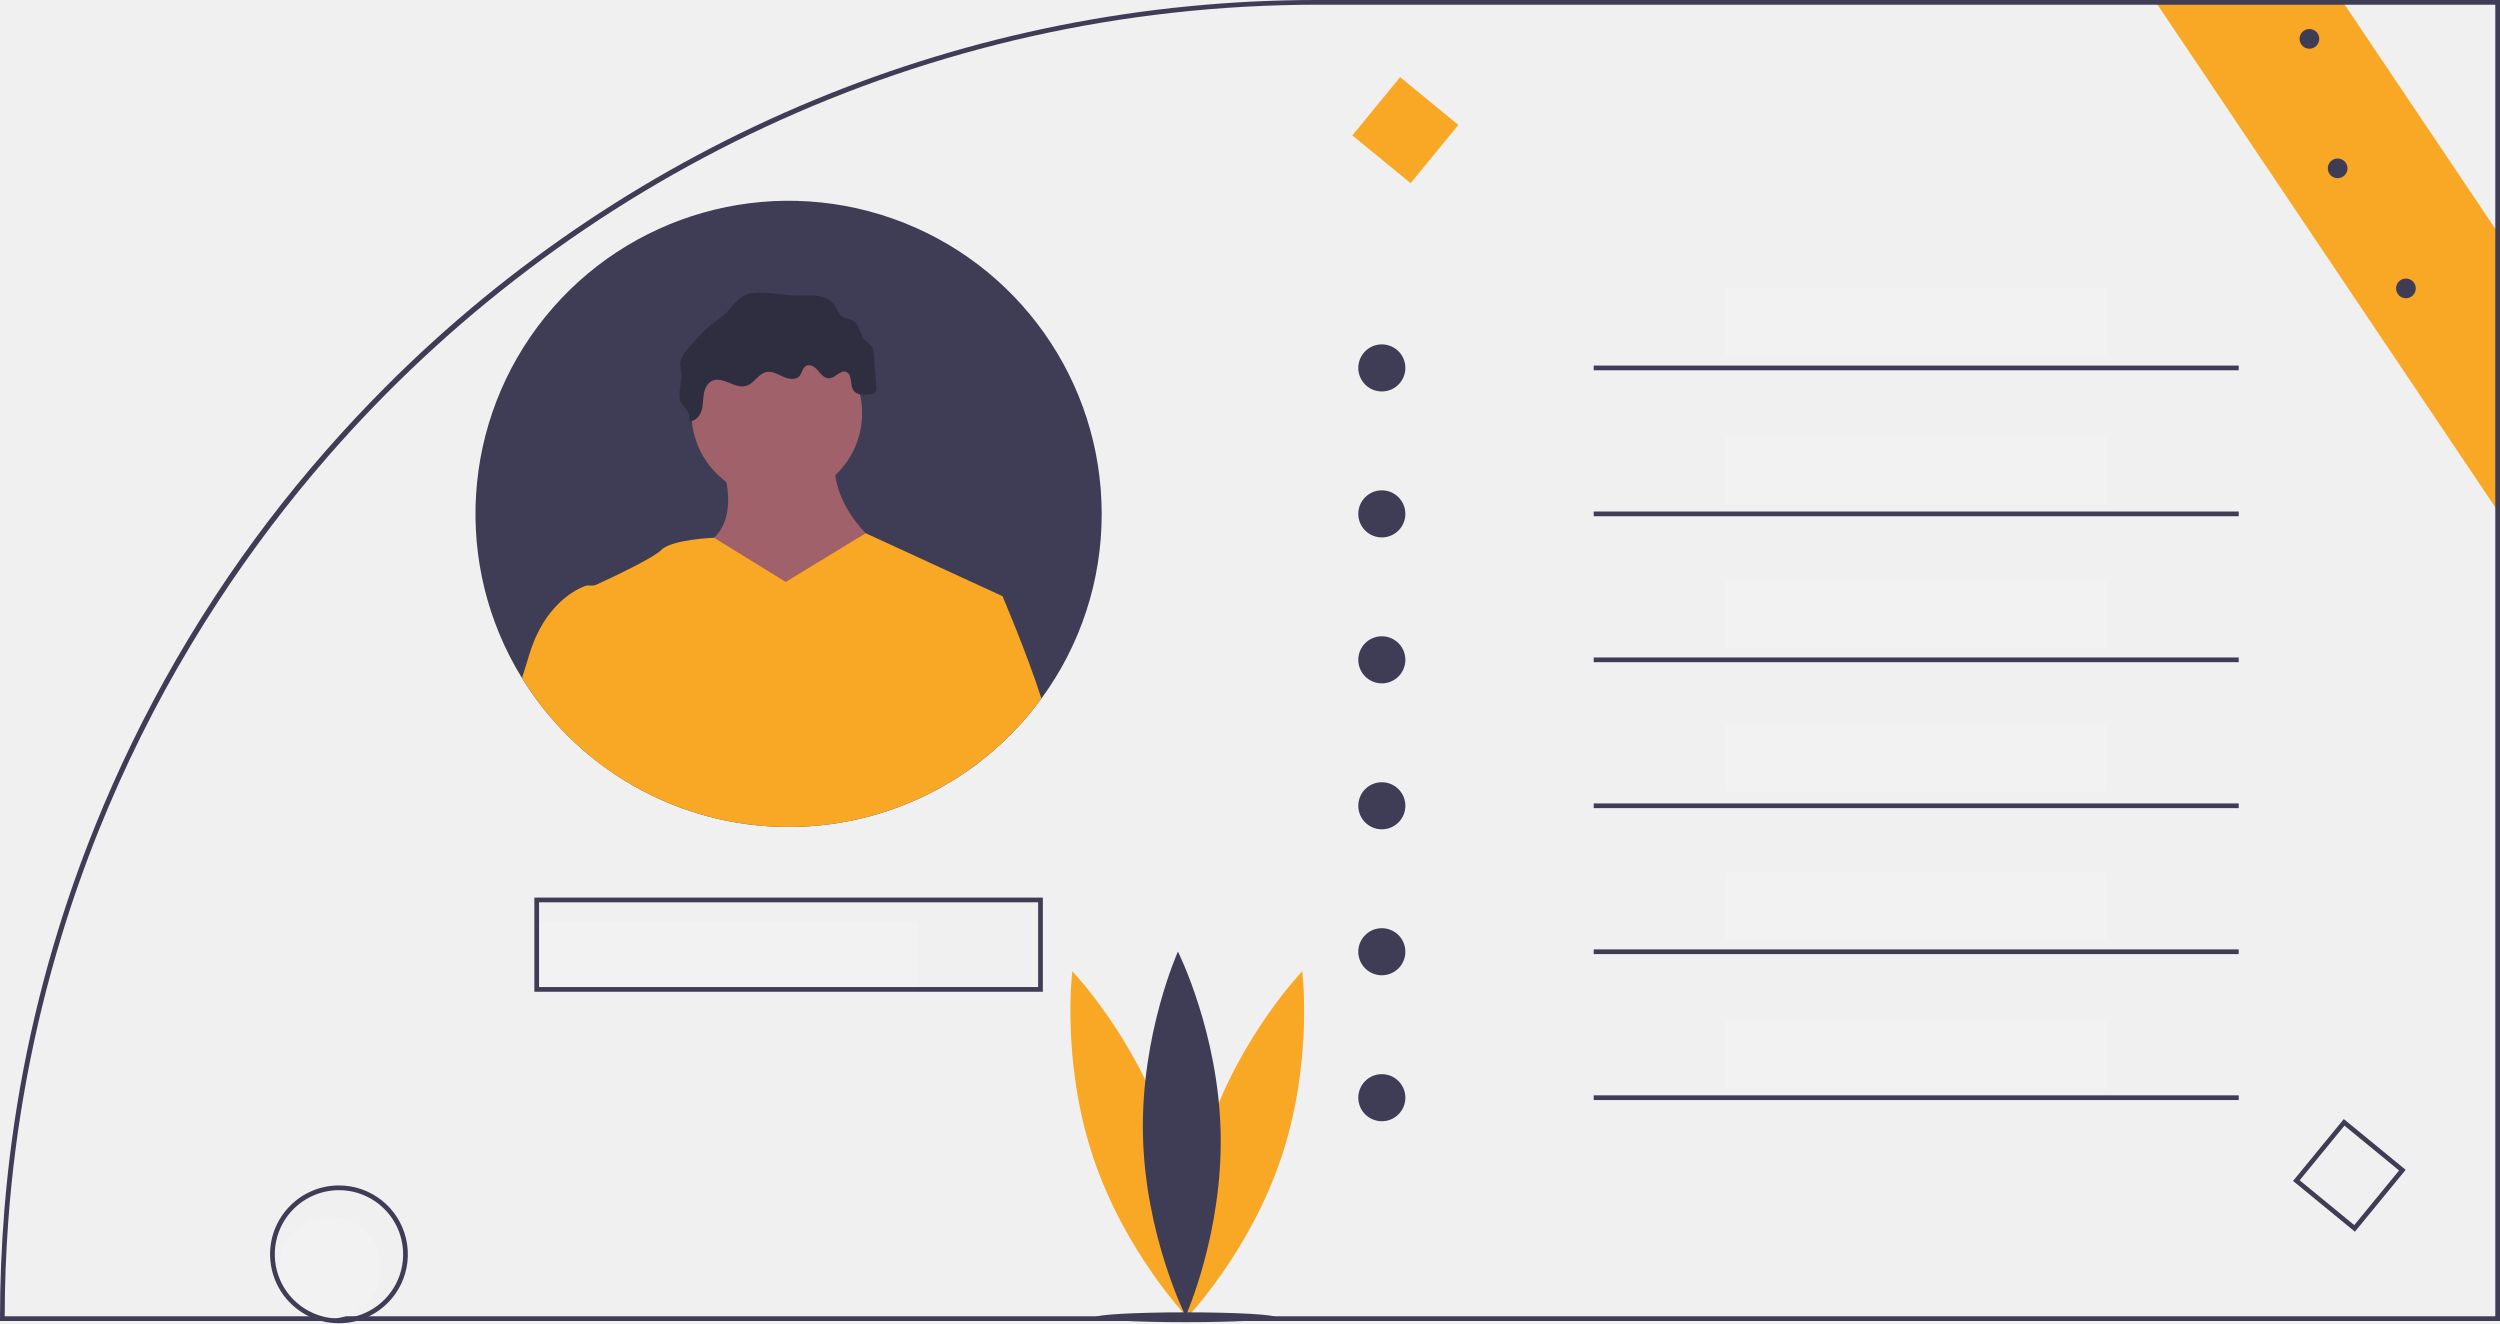
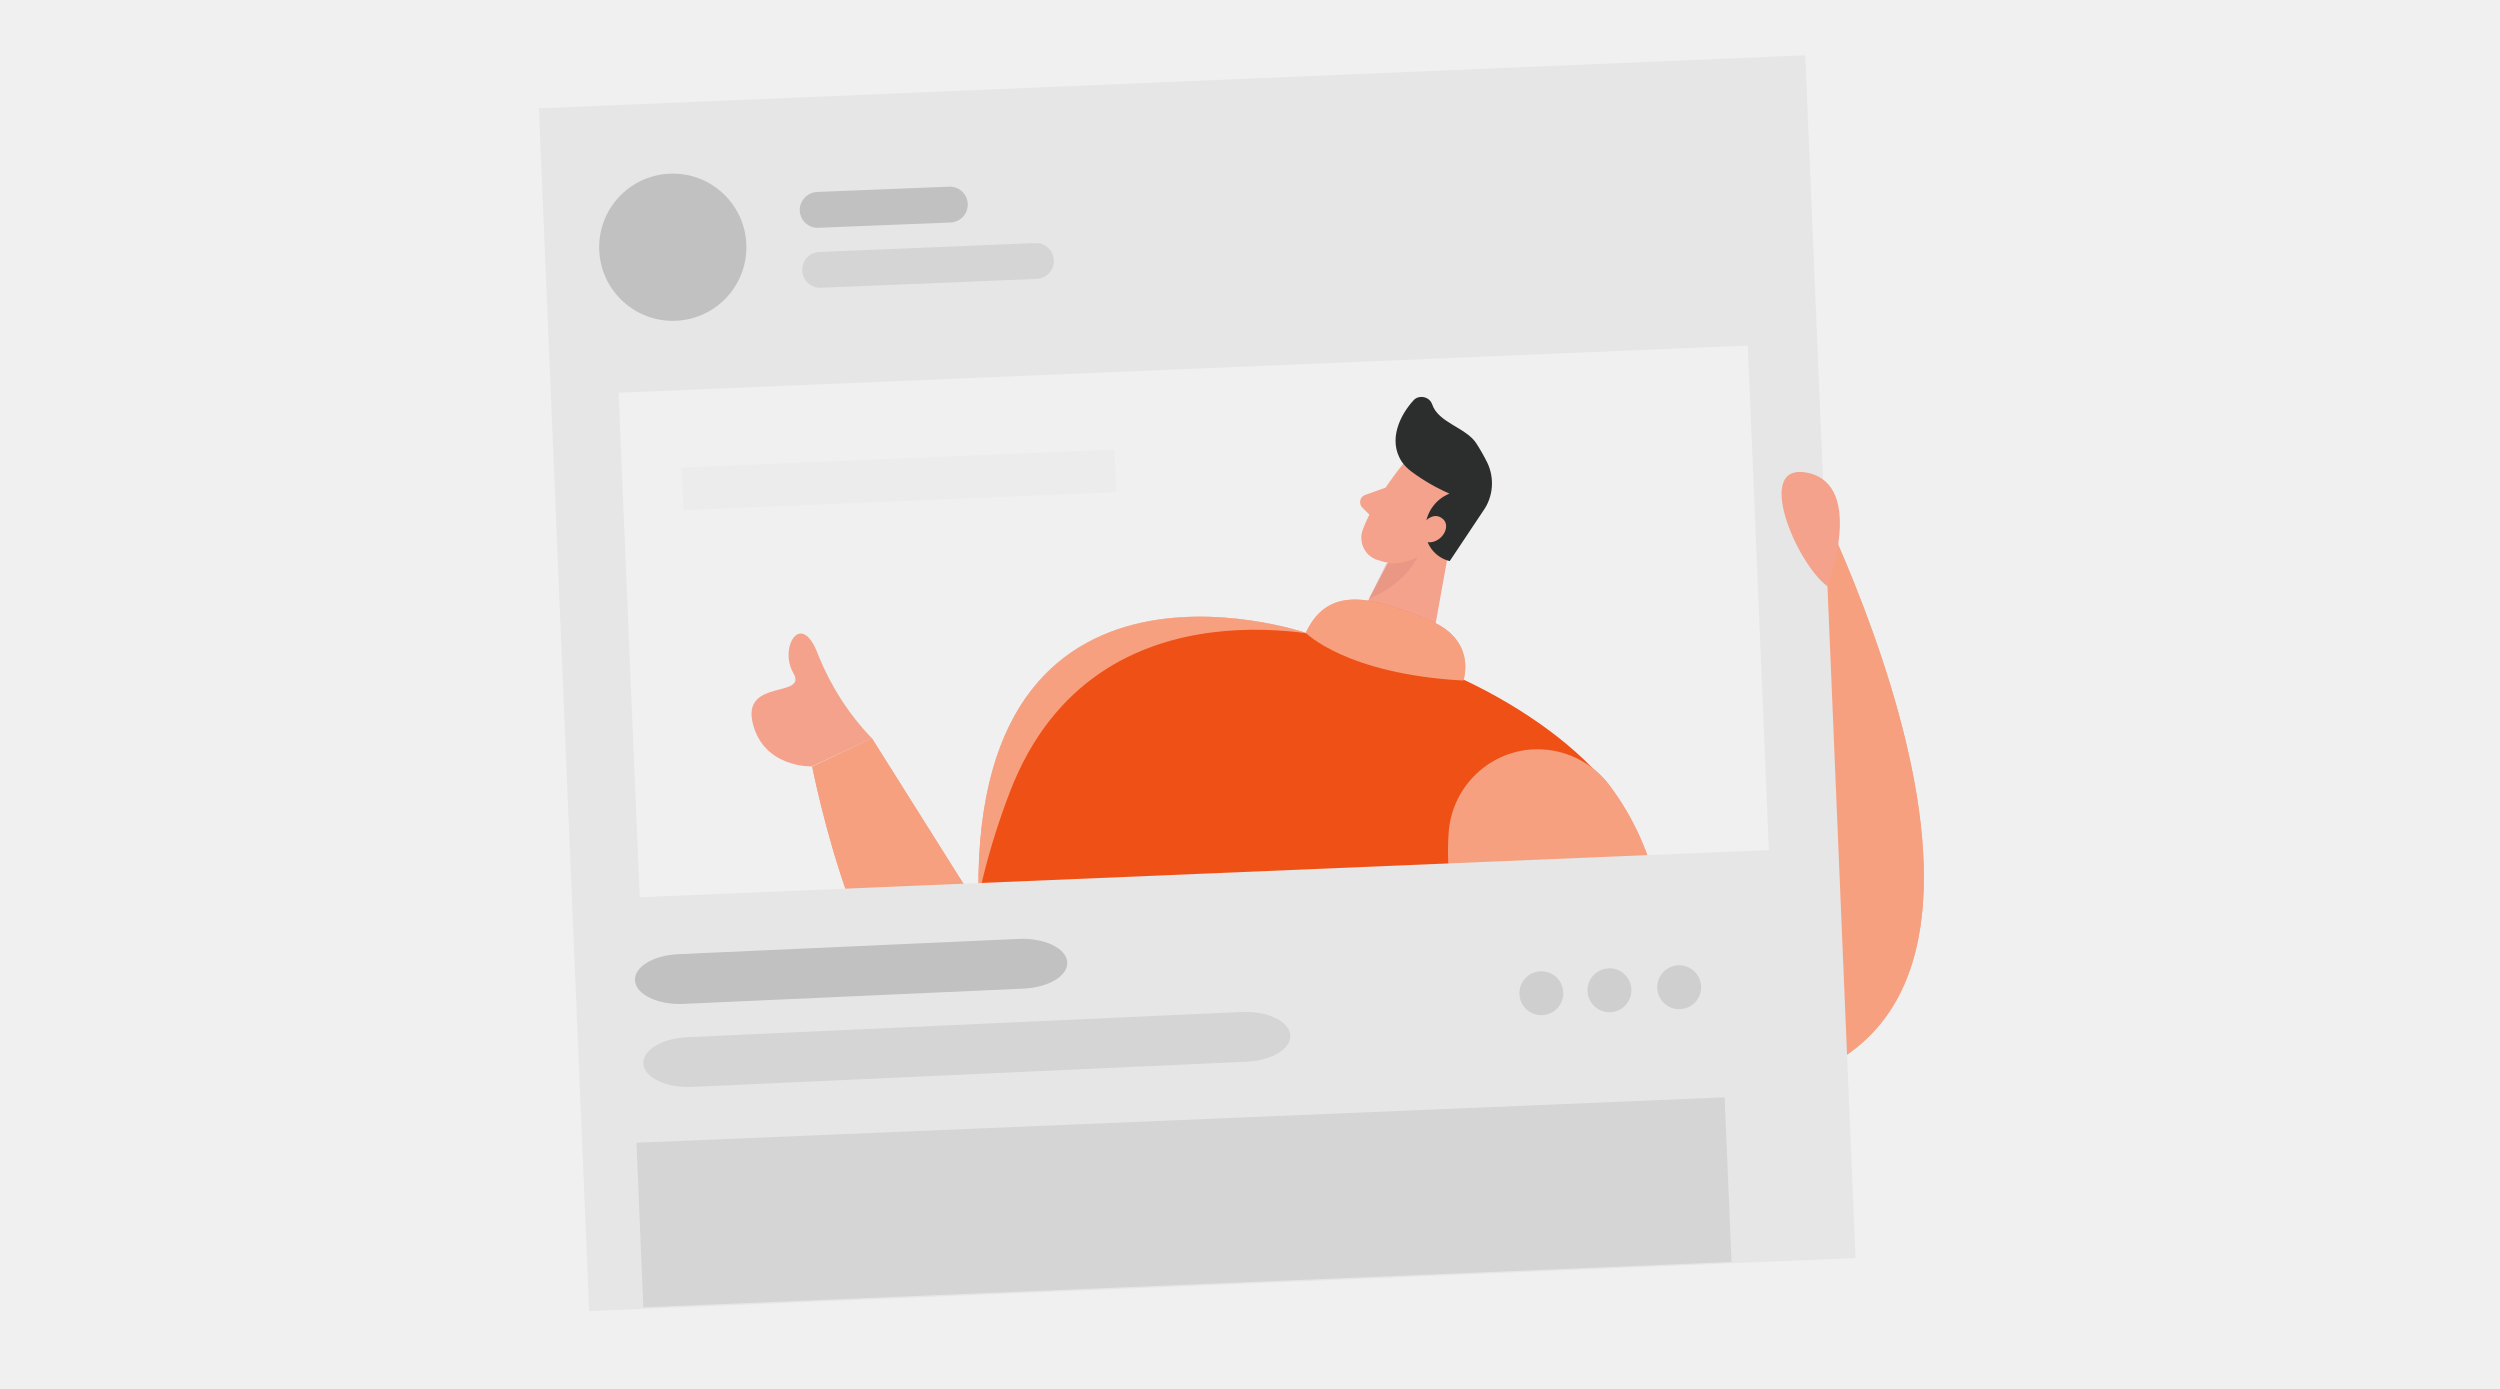
- <svg xmlns="http://www.w3.org/2000/svg" id="e7d24159-a105-4c62-98a5-787fb4a09ca9" data-name="Layer 1" width="1061.98" height="562.1" viewBox="0 0 1061.98 562.1">
-   <polygon points="1061.98 100.16 1061.98 218.47 1059.98 215.49 916.49 2 915.14 0 994.66 0 996 2 1059.98 97.18 1061.98 100.16" fill="#f9a826" />
-   <path d="M629.15,168.95A558.423,558.423,0,0,0,233.07,333.01q-13.365,13.365-25.7,27.47a556.125,556.125,0,0,0-46.51,61.05q-6.09,9.255-11.8,18.75a560.141,560.141,0,0,0-36.03,70.78q-1.695,3.99-3.31,8.01-8.985,22.155-15.99,44.89a554.274,554.274,0,0,0-22.9,119.48q-1.815,22.665-1.82,45.65v1H1130.99V168.95Zm499.84,559.14H71.01q.03-20.4,1.52-40.43A554.155,554.155,0,0,1,94.99,567.08q6.99-23.01,15.88-45.15a555.155,555.155,0,0,1,39.25-79.02q5.685-9.525,11.79-18.8A558.676,558.676,0,0,1,208.33,362.83c102.4-117.5,253.09-191.88,420.82-191.88h499.84Z" transform="translate(-69.01001 -168.95)" fill="#3f3d56" />
-   <path d="M564.603,649.813c13.487,40.59,8.75,78.701,8.75,78.701s-26.603-27.698-40.09-68.288-8.75-78.701-8.75-78.701S551.116,609.223,564.603,649.813Z" transform="translate(-69.01001 -168.95)" fill="#f9a826" />
-   <path d="M582.103,649.813c-13.487,40.59-8.75,78.701-8.75,78.701s26.603-27.698,40.09-68.288,8.75-78.701,8.75-78.701S595.59,609.223,582.103,649.813Z" transform="translate(-69.01001 -168.95)" fill="#f9a826" />
-   <path d="M587.535,650.252c.904,42.762-14.872,77.777-14.872,77.777S555.422,693.713,554.518,650.95s14.872-77.777,14.872-77.777S586.631,607.49,587.535,650.252Z" transform="translate(-69.01001 -168.95)" fill="#3f3d56" />
-   <ellipse cx="503.645" cy="559.562" rx="38.141" ry="2.093" fill="#3f3d56" />
-   <circle cx="140.01" cy="538.572" r="21.641" fill="#f2f2f2" />
-   <path d="M212.99,672.51a29.3,29.3,0,0,0-29.26,29.27c0,.16,0,.32.01.48a29.329,29.329,0,0,0,16.44,25.83,28.33,28.33,0,0,0,5.37,2,29.348,29.348,0,0,0,14.89,0,28.33,28.33,0,0,0,5.37-2,29.268,29.268,0,0,0-12.82-55.58Zm7.16,55.58a26.841,26.841,0,0,1-7.16.96c-.48,0-.96-.01-1.43-.04h-.01a26.283,26.283,0,0,1-5.71-.92,27.359,27.359,0,0,1-17.85-15.45V712.63a27.26,27.26,0,1,1,32.16,15.46Z" transform="translate(-69.01001 -168.95)" fill="#3f3d56" />
-   <rect x="227.99" y="391.524" width="162" height="28.766" fill="#f2f2f2" />
-   <rect x="732.99" y="122.524" width="162" height="28.766" fill="#f2f2f2" />
-   <rect x="732.99" y="185.524" width="162" height="28.766" fill="#f2f2f2" />
-   <rect x="732.99" y="246.524" width="162" height="28.766" fill="#f2f2f2" />
-   <rect x="732.99" y="307.524" width="162" height="28.766" fill="#f2f2f2" />
-   <rect x="732.99" y="370.524" width="162" height="28.766" fill="#f2f2f2" />
-   <rect x="732.99" y="433.524" width="162" height="28.766" fill="#f2f2f2" />
-   <path d="M296,550.24v40H512v-40Zm214,38H298v-36H510Z" transform="translate(-69.01001 -168.95)" fill="#3f3d56" />
-   <circle cx="586.99" cy="156.29" r="10" fill="#3f3d56" />
-   <circle cx="586.99" cy="218.29" r="10" fill="#3f3d56" />
-   <circle cx="586.99" cy="280.29" r="10" fill="#3f3d56" />
-   <circle cx="586.99" cy="342.29" r="10" fill="#3f3d56" />
-   <circle cx="586.99" cy="404.29" r="10" fill="#3f3d56" />
-   <circle cx="586.99" cy="466.29" r="10" fill="#3f3d56" />
-   <rect x="676.99" y="155.29" width="274" height="2" fill="#3f3d56" />
-   <rect x="676.99" y="217.29" width="274" height="2" fill="#3f3d56" />
-   <rect x="676.99" y="279.29" width="274" height="2" fill="#3f3d56" />
-   <rect x="676.99" y="341.29" width="274" height="2" fill="#3f3d56" />
-   <rect x="676.99" y="403.29" width="274" height="2" fill="#3f3d56" />
-   <rect x="676.99" y="465.29" width="274" height="2" fill="#3f3d56" />
-   <path d="M1069.36,692.166l-26.286-21.565,21.565-26.286,26.286,21.565ZM1045.889,670.323l23.194,19.028,19.028-23.194L1064.917,647.129Z" transform="translate(-69.01001 -168.95)" fill="#3f3d56" />
-   <rect x="650" y="208.24" width="32" height="32" transform="translate(224.318 -540.4911) rotate(39.36505)" fill="#f9a826" />
-   <path d="M537,387.24a132.326,132.326,0,0,1-25.6,78.44c-1.9,2.6-3.89,5.14-5.98,7.59A133.415,133.415,0,0,1,485.72,492.17c-.72.56-1.45,1.12-2.19,1.67q-4.05,3.03-8.33,5.75c-.87.55-1.74,1.09-2.62,1.61q-2.985,1.815-6.08,3.46c-1.01.54-2.03,1.07-3.05,1.58a133.091,133.091,0,0,1-133.15-8.29c-1.04-.68-2.06-1.38-3.07-2.1-1.9-1.34-3.77-2.74-5.59-4.18-1.68-1.32-3.32-2.69-4.93-4.09a133.168,133.168,0,0,1-22.35-25.04q-1.86-2.715-3.6-5.52A133.006,133.006,0,1,1,537,387.24Z" transform="translate(-69.01001 -168.95)" fill="#3f3d56" />
-   <circle cx="329.981" cy="175.494" r="36.234" fill="#a0616a" />
-   <path d="M374.08,361.806s12.078,27.176-4.529,37.744,27.176,54.351,27.176,54.351l48.312-51.332s-25.666-16.607-21.137-43.783Z" transform="translate(-69.01001 -168.95)" fill="#a0616a" />
-   <path d="M485.72,492.17c-.72.56-1.45,1.12-2.19,1.67q-4.05,3.03-8.33,5.75c-.87.55-1.74,1.09-2.62,1.61l-.37-2.01,3.48-1.81Z" transform="translate(-69.01001 -168.95)" fill="#a0616a" />
-   <path d="M472.58,501.2c.88-.52,1.75-1.06,2.62-1.61l.03-.4.46-1.81,19.17-75.18-58.11-26.74-33.98,20.7-30.44-18.77s-17.88.65-22.41,5.18c-3.55,3.55-20.96,11.72-28.36,15.1-2.06.94-3.34,1.51-3.34,1.51s1.14,34.26,3.42,72.49c1.82,1.44,3.69,2.84,5.59,4.18,1.01.72,2.03,1.42,3.07,2.1a133.091,133.091,0,0,0,133.15,8.29Z" transform="translate(-69.01001 -168.95)" fill="#f9a826" />
-   <path d="M330.3,417.67v80.28c-1.04-.68-2.06-1.38-3.07-2.1-1.9-1.34-3.77-2.74-5.59-4.18-1.68-1.32-3.32-2.69-4.93-4.09a133.168,133.168,0,0,1-22.35-25.04q-1.86-2.715-3.6-5.52,1.47-4.83,3.3-10.67C301.61,422.2,318.22,417.67,318.22,417.67Z" transform="translate(-69.01001 -168.95)" fill="#f9a826" />
-   <path d="M472.58,501.2c.88-.52,1.75-1.06,2.62-1.61q4.275-2.715,8.33-5.75c.74-.55,1.47-1.11,2.19-1.67a133.419,133.419,0,0,0,19.7-18.9c2.09-2.45,4.08-4.99,5.98-7.59-6.15-19.22-16.54-43.48-16.54-43.48l-21.14-1.51s-8.58,68.68-10.27,85.55Z" transform="translate(-69.01001 -168.95)" fill="#f9a826" />
-   <path d="M376.775,302.504a68.591,68.591,0,0,1-5.668,4.337,53.882,53.882,0,0,0-6.833,6.787l-2.336,2.616c-1.988,2.226-4.098,4.767-4.014,7.75.031,1.107.371,2.181.505,3.281.529,4.361-2.137,9.155.057,12.961.634,1.1,1.616,1.961,2.315,3.021a7.062,7.062,0,0,1,1.116,4.599c2.358.097,4.292-2.016,5.032-4.258s.64-4.662 1-6.995,1.372-4.802,3.491-5.84c4.522-2.216,9.714,3.545,14.541,2.109,3.37-1.002,5.147-5.18,8.593-5.88,2.466-.501,4.84.964,7.132,2.002s5.382,1.519,7.003-.406c1.073-1.274,1.188-3.317,2.611-4.183,1.706-1.038,3.842.407,5.133,1.93s2.718,3.385,4.714,3.33c2.648-.074,4.676-3.6,7.189-2.763,2.837.944,1.532,5.484,3.253,7.928,1.455,2.067,4.503,1.945,7.007,1.604a2.51,2.51,0,0,0,2.613-3.351l-1.046-13.872a6.698,6.698,0,0,0-.614-2.769c-.728-1.319-2.237-1.988-3.262-3.092-2.156-2.322-2.053-6.392-4.734-8.081-1.392-.877-3.214-.85-4.596-1.743-1.773-1.144-2.344-3.436-3.586-5.141-1.776-2.439-4.88-3.569-7.88-3.88s-6.029.064-9.045-.034c-6.13-.2-12.26-1.925-18.42-.915C382.672,294.436,380.415,298.996,376.775,302.504Z" transform="translate(-69.01001 -168.95)" fill="#2f2e41" />
-   <circle cx="1022.017" cy="122.51" r="4.186" fill="#3f3d56" />
-   <circle cx="993.017" cy="71.51" r="4.186" fill="#3f3d56" />
-   <circle cx="981.017" cy="16.51" r="4.186" fill="#3f3d56" />
+ <svg xmlns="http://www.w3.org/2000/svg" version="1.1" id="e7d24159-a105-4c62-98a5-787fb4a09ca9" x="0px" y="0px" viewBox="0 0 900 500" style="enable-background:new 0 0 900 500;" xml:space="preserve">
+   <style type="text/css">
+ 	.st0{fill:#EF5015;}
+ 	.st1{opacity:0.46;fill:#FFFFFF;enable-background:new    ;}
+ 	.st2{fill:#F4A28C;}
+ 	.st3{fill:#2C2E2D;}
+ 	.st4{opacity:0.31;fill:#CE8172;enable-background:new    ;}
+ 	.st5{fill:#E6E6E6;}
+ 	.st6{fill:#C1C1C1;}
+ 	.st7{opacity:0.46;fill:#C1C1C1;enable-background:new    ;}
+ 	.st8{opacity:0.45;fill:#E6E6E6;enable-background:new    ;}
+ 	.st9{opacity:0.6;fill:#BFBFBF;enable-background:new    ;}
+ </style>
+   <path class="st0" d="M362.6,343.2l-48.7-77.4L292.4,276c0,0,18.1,93,48.9,94.4C372.1,371.8,362.6,343.2,362.6,343.2z" />
+   <path class="st1" d="M362.6,343.2l-48.7-77.4L292.4,276c0,0,18.1,93,48.9,94.4C372.1,371.8,362.6,343.2,362.6,343.2z" />
+   <path class="st0" d="M470,227.8c0,0-126.5-43.2-117.3,106.2L470,227.8z" />
+   <path class="st1" d="M352.7,334L470,227.8C470,227.8,343.5,184.5,352.7,334" />
+   <path class="st2" d="M505.2,166.9c0,0-10.7,13-14.6,23.8c-1.6,4.4,0.6,9.2,5,10.8c0,0,0,0,0,0c5.5,1.9,13.4,2.9,20-3.4l12.5-9.3  c4.8-4.4,6.2-11.3,3.6-17.2C527.7,160.9,511.3,158.7,505.2,166.9z" />
+   <polygon class="st2" points="524,184.7 514.2,239 484.6,231.4 503.6,195 " />
+   <path class="st3" d="M508.3,169.9c4.2,3.1,8.7,5.7,13.5,7.8c-5.2,2.1-8.6,7.1-8.7,12.7c-0.2,5.5,3.5,10.3,8.8,11.6l12-18  c3.7-5.1,4.2-11.9,1.5-17.5c-1.2-2.4-2.5-4.7-4-7c-3.7-5.6-13.6-7.3-15.8-13.9c-0.7-2.1-3-3.2-5.2-2.5c-0.6,0.2-1.2,0.6-1.6,1.1  c-4.5,4.9-9.4,14.1-4.1,22.1C505.6,167.6,506.9,168.9,508.3,169.9z" />
+   <path class="st2" d="M511.9,188.9c0,0,3.8-5.3,7.5-2.1c3.7,3.1-1.7,10.7-7.6,7.8L511.9,188.9z" />
+   <path class="st2" d="M498.9,175.5l-7.5,2.7c-1.4,0.5-2.1,2.1-1.6,3.5c0.1,0.4,0.3,0.7,0.6,1l4.6,4.6L498.9,175.5z" />
+   <path class="st4" d="M499.1,202.8c3.9,0.3,7.8-0.4,11.2-2.3c0,0-3.8,9.4-17.5,15L499.1,202.8z" />
+   <path class="st0" d="M591.5,311.6c-2.3-36.1-57.7-68.4-92.7-77.3l-13.1-3.3c0,0-90.9-26.9-122.1,54s-12.7,157.5-12.7,157.5l150,17.3  C500.9,459.6,596.6,392.4,591.5,311.6z" />
+   <path class="st0" d="M526.8,245c0,0,5.2-14.7-12.5-21.8s-35.6-14-44.2,4.6C470,227.8,484.6,242.7,526.8,245z" />
+   <path class="st1" d="M526.8,245c0,0,5.2-14.7-12.5-21.8s-35.6-14-44.2,4.6C470,227.8,484.6,242.7,526.8,245z" />
+   <path class="st0" d="M642.6,156.3c0,0,105.8,191.1,9.6,230.2c-76.3,31-135-24.5-130.7-86.5c1.1-17.7,16.3-31.3,34-30.2  c9.5,0.6,18.2,5.3,23.9,12.9c8.8,11.7,14.9,25.3,17.6,39.7c11.1,55.1,47.3,12.6,42.6-29.6C635,250.6,642.6,156.3,642.6,156.3z" />
+   <path class="st1" d="M642.6,156.3c0,0,105.8,191.1,9.6,230.2c-76.3,31-135-24.5-130.7-86.5c1.1-17.7,16.3-31.3,34-30.2  c9.5,0.6,18.2,5.3,23.9,12.9c8.8,11.7,14.9,25.3,17.6,39.7c11.1,55.1,47.3,12.6,42.6-29.6C635,250.6,642.6,156.3,642.6,156.3z" />
+   <path class="st5" d="M194,39l18.1,433L668,452.9l-18.1-433L194,39z M636.8,306l-406.5,17l-7.6-181.6l406.5-17L636.8,306z" />
+   <circle class="st6" cx="242.2" cy="89" r="26.5" />
+   <path class="st6" d="M294.1,69.1l47.6-1.9c3.6-0.1,6.5,2.6,6.7,6.2l0,0c0.1,3.6-2.6,6.5-6.2,6.7L294.6,82c-3.6,0.1-6.5-2.6-6.7-6.2  l0,0C287.8,72.3,290.6,69.3,294.1,69.1z" />
+   <path class="st7" d="M295,90.7l77.7-3.2c3.6-0.1,6.5,2.6,6.7,6.2l0,0c0.1,3.6-2.6,6.5-6.2,6.7l-77.7,3.2c-3.6,0.1-6.5-2.6-6.7-6.2  l0,0C288.7,93.8,291.4,90.8,295,90.7z" />
+   <path class="st2" d="M657.9,211.1c0,0,13.6-35.9-6.7-40.8C630.9,165.6,646.5,202.7,657.9,211.1z" />
+   <path class="st2" d="M313.9,265.8c-8.3-8.6-14.8-18.8-19.3-29.9c-6.1-16.8-14.3-2.7-9,6.4c5.3,9.1-18.6,1.9-14.6,18.1  s21.3,15.5,21.3,15.5L313.9,265.8z" />
+   <rect x="245.7" y="165.1" transform="matrix(0.9991 -4.170128e-02 4.170128e-02 0.9991 -6.9238 13.6498)" class="st8" width="155.9" height="15.3" />
+   <rect x="230.2" y="403.2" transform="matrix(0.9991 -4.170128e-02 4.170128e-02 0.9991 -17.6784 18.1516)" class="st7" width="392.1" height="59.3" />
+   <ellipse transform="matrix(0.1602 -0.9871 0.9871 0.1602 113.1046 848.0334)" class="st9" cx="554.9" cy="357.5" rx="7.9" ry="7.9" />
+   <circle class="st9" cx="579.4" cy="356.5" r="7.9" />
+   <circle class="st9" cx="604.5" cy="355.4" r="7.9" />
+   <path class="st6" d="M171.9,368.6" />
+   <path class="st6" d="M244.2,343.5l122.6-5.5c9.1-0.4,16.9,3.3,17.4,8.2l0,0c0.5,4.9-6.5,9.3-15.7,9.7L246,361.4  c-9.1,0.4-16.9-3.3-17.4-8.2l0,0C228.1,348.2,235.1,343.9,244.2,343.5z" />
+   <path class="st7" d="M247.2,373.4l199.9-9.1c9.1-0.4,16.9,3.3,17.4,8.2l0,0c0.5,4.9-6.5,9.3-15.6,9.7L249,391.3  c-9.1,0.4-16.9-3.3-17.4-8.2l0,0C231.1,378.2,238.1,373.9,247.2,373.4z" />
</svg>
